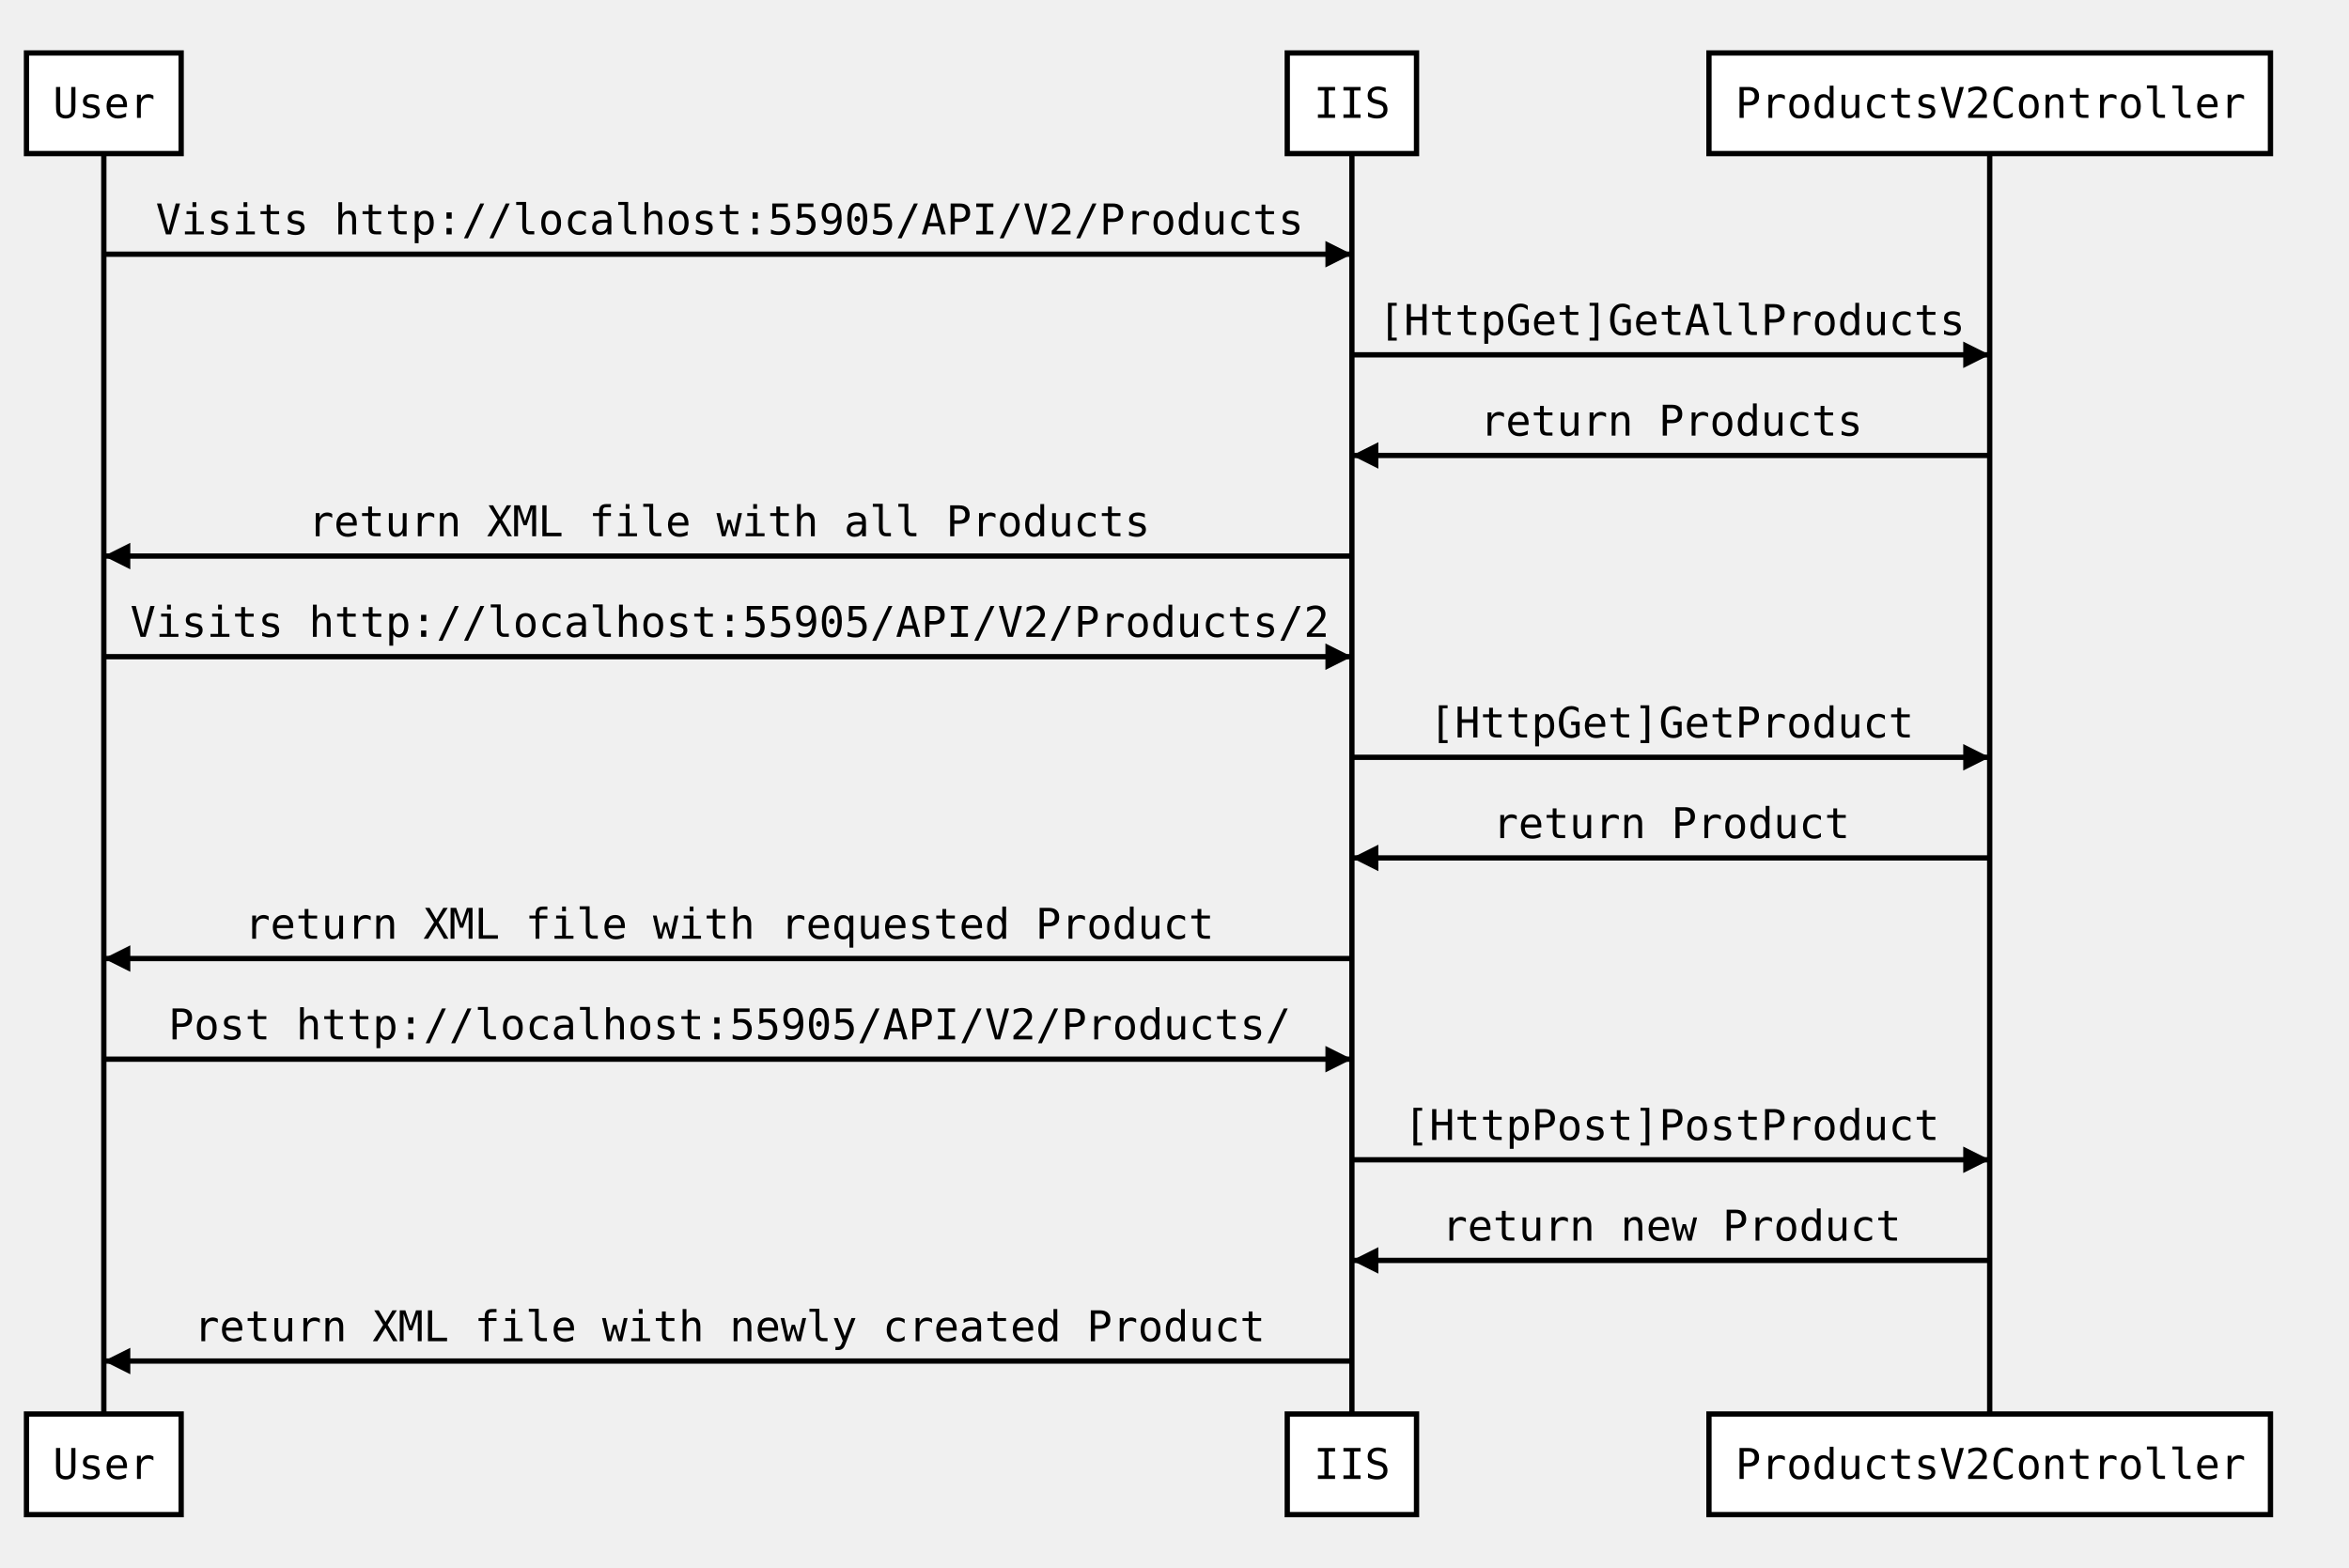
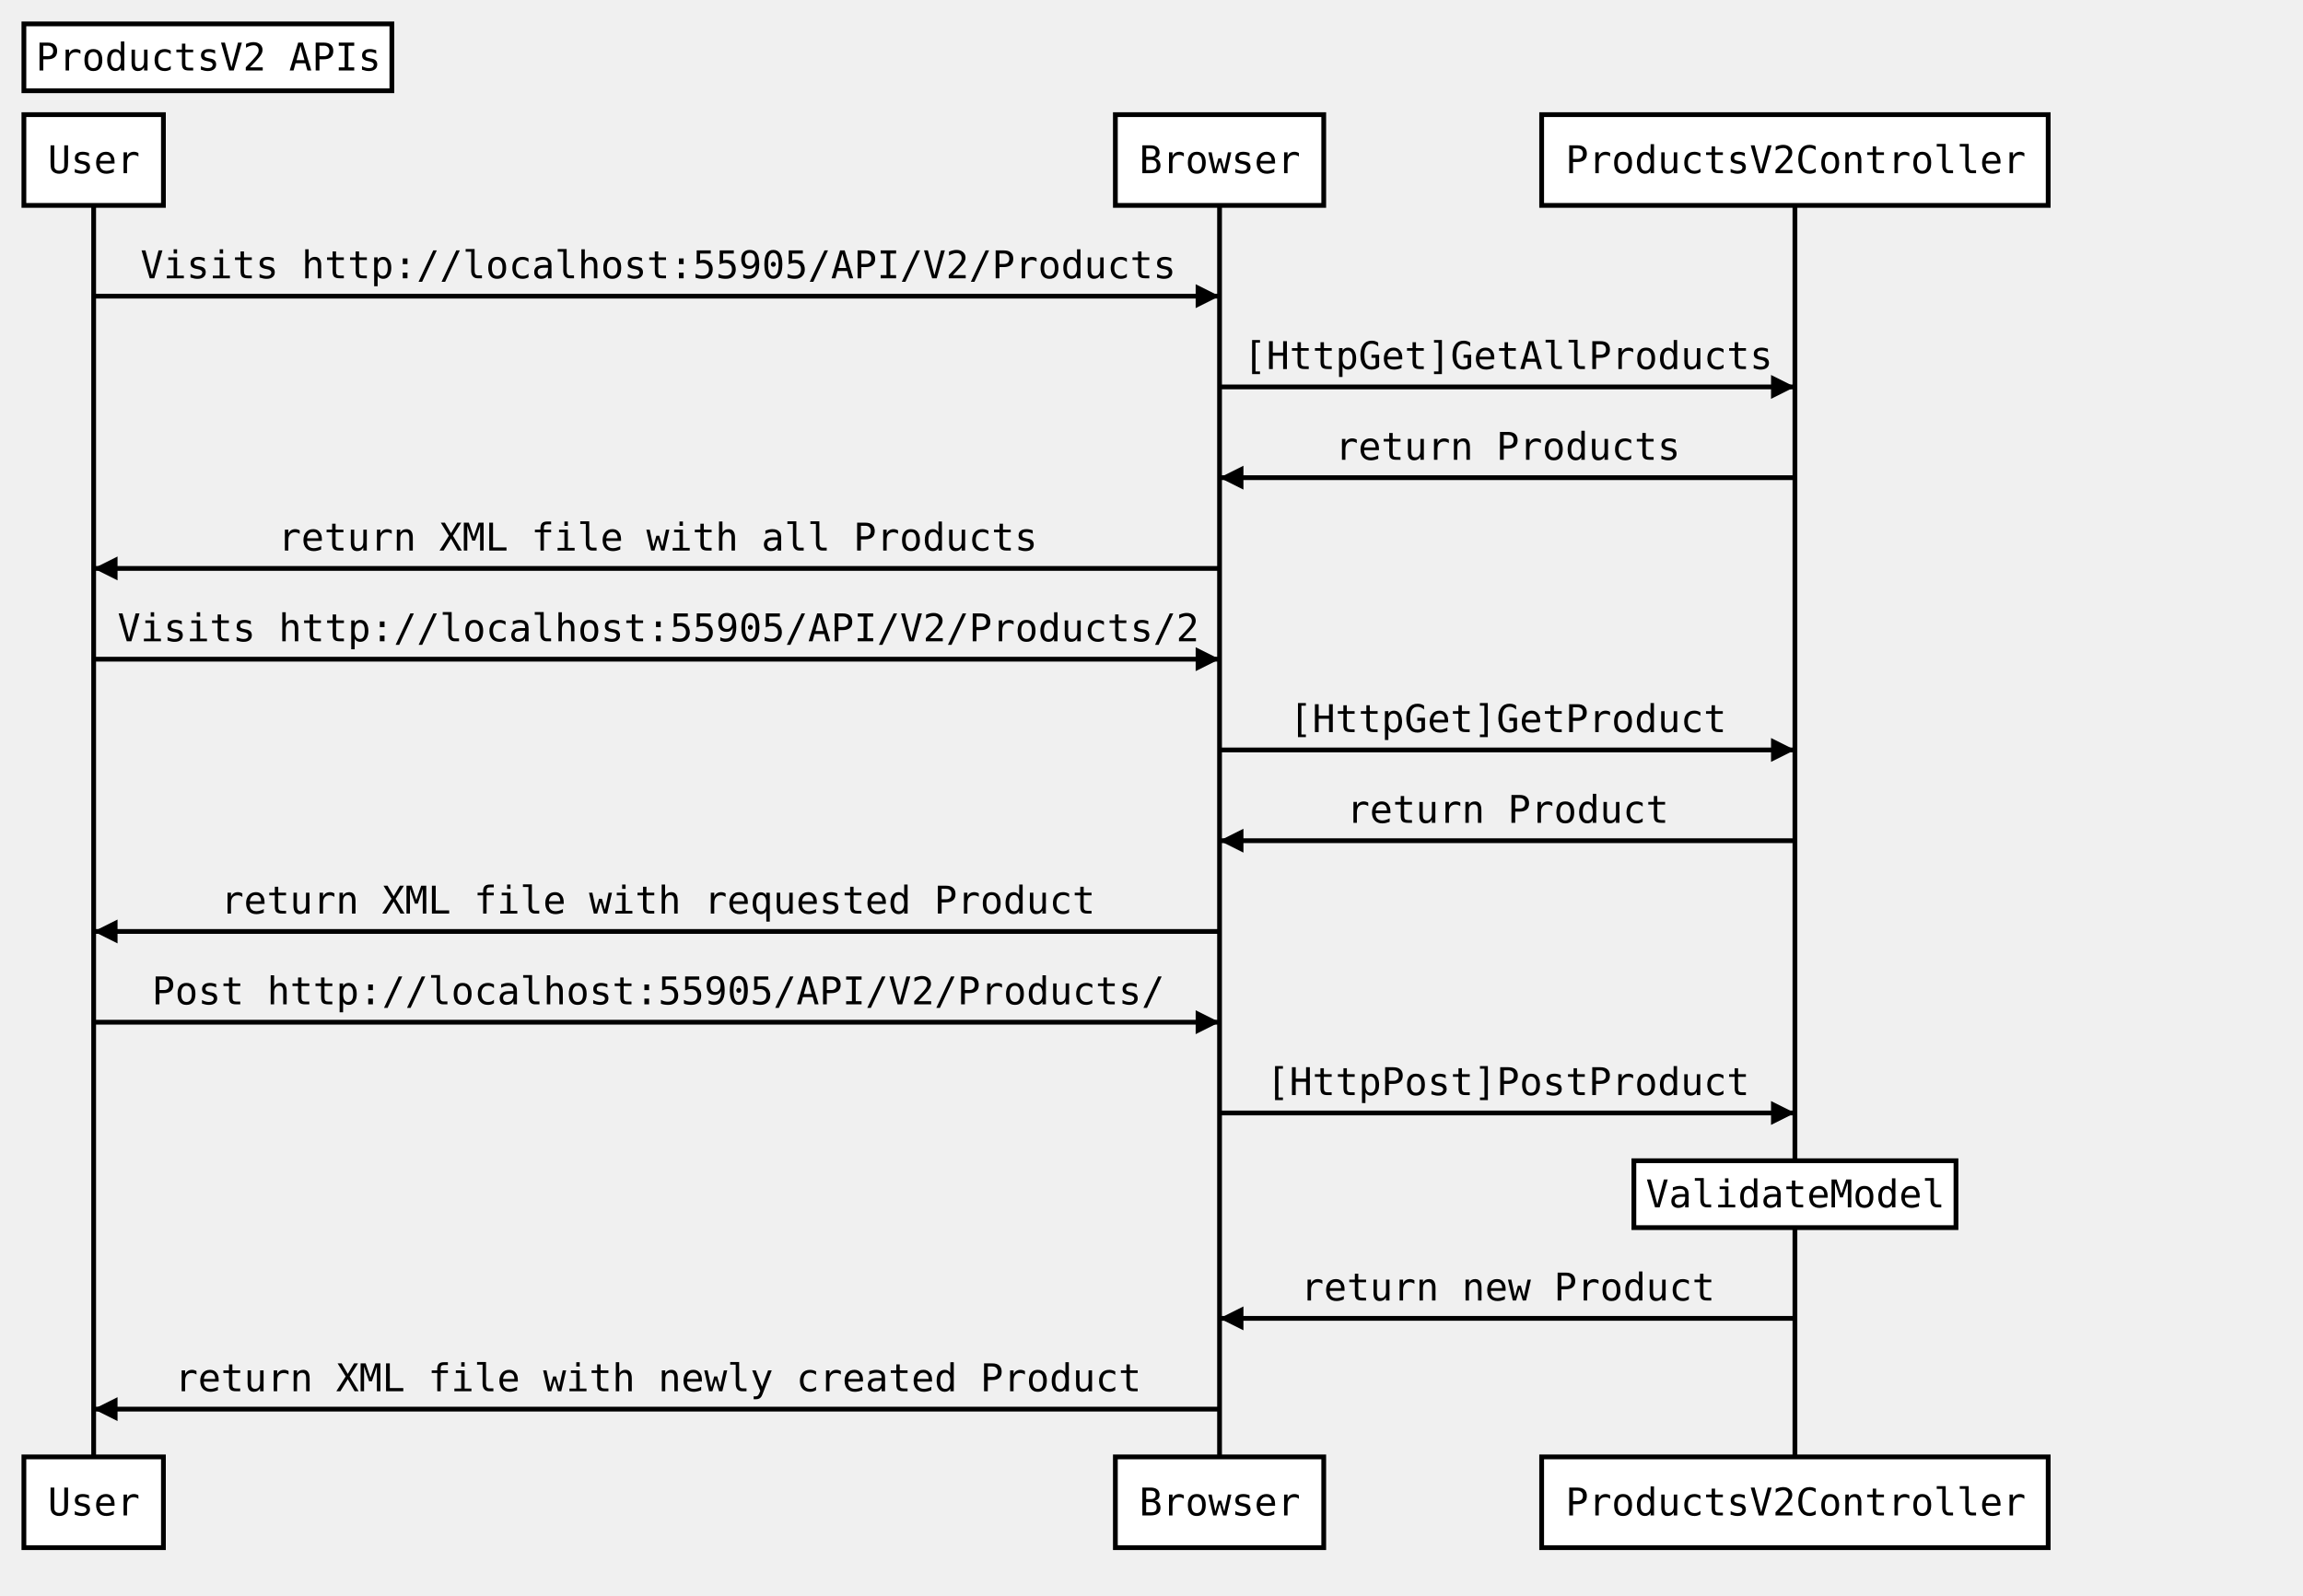
- <svg xmlns="http://www.w3.org/2000/svg" width="887" height="592">
-   <source>User-&gt;IIS: Visits http://localhost:55905/API/V2/Products
- IIS-&gt;ProductsV2Controller: [HttpGet]GetAllProducts
- ProductsV2Controller-&gt;IIS: return Products
- IIS-&gt;User: return XML file with all Products
- User-&gt;IIS: Visits http://localhost:55905/API/V2/Products/2
- IIS-&gt;ProductsV2Controller: [HttpGet]GetProduct
- ProductsV2Controller-&gt;IIS: return Product
- IIS-&gt;User: return XML file with requested Product
- User-&gt;IIS: Post http://localhost:55905/API/V2/Products/
- IIS-&gt;ProductsV2Controller: [HttpPost]PostProduct
- ProductsV2Controller-&gt;IIS: return new Product
- IIS-&gt;User: return XML file with newly created Product</source>
+ <svg xmlns="http://www.w3.org/2000/svg" width="964" height="668">
+   <source>Title: ProductsV2 APIs
+ User-&gt;Browser: Visits http://localhost:55905/API/V2/Products
+ Browser-&gt;ProductsV2Controller: [HttpGet]GetAllProducts
+ ProductsV2Controller-&gt;Browser: return Products
+ Browser-&gt;User: return XML file with all Products
+ User-&gt;Browser: Visits http://localhost:55905/API/V2/Products/2
+ Browser-&gt;ProductsV2Controller: [HttpGet]GetProduct
+ ProductsV2Controller-&gt;Browser: return Product
+ Browser-&gt;User: return XML file with requested Product
+ User-&gt;Browser: Post http://localhost:55905/API/V2/Products/
+ Browser-&gt;ProductsV2Controller: [HttpPost]PostProduct
+ Note over ProductsV2Controller: ValidateModel
+ ProductsV2Controller-&gt;Browser: return new Product
+ Browser-&gt;User: return XML file with newly created Product</source>
  <defs>
    <marker viewBox="0 0 5 5" markerWidth="5" markerHeight="5" orient="auto" refX="5" refY="2.5" id="markerArrowBlock">
      <path d="M 0 0 L 5 2.5 L 0 5 z" />
    </marker>
    <marker viewBox="0 0 9.6 16" markerWidth="4" markerHeight="16" orient="auto" refX="9.6" refY="8" id="markerArrowOpen">
      <path d="M 9.6,8 1.92,16 0,13.7 5.76,8 0,2.286 1.92,0 9.6,8 z" />
    </marker>
  </defs>
-   <g class="title" />
+   <g class="title">
+     <rect x="10" y="10" width="154.031" height="28" stroke="#000000" fill="#ffffff" style="stroke-width: 2px;" />
+     <text x="15" y="29.516" style="font-size: 16px; font-family: &quot;Andale Mono&quot;, monospace;">
+       <tspan x="15">ProductsV2 APIs</tspan>
+     </text>
+   </g>
  <g class="actor">
-     <rect x="10" y="20" width="58.406" height="38" stroke="#000000" fill="#ffffff" style="stroke-width: 2px;" />
-     <text x="20" y="44.516" style="font-size: 16px; font-family: &quot;Andale Mono&quot;, monospace;">
+     <rect x="10" y="48" width="58.406" height="38" stroke="#000000" fill="#ffffff" style="stroke-width: 2px;" />
+     <text x="20" y="72.516" style="font-size: 16px; font-family: &quot;Andale Mono&quot;, monospace;">
      <tspan x="20">User</tspan>
    </text>
  </g>
  <g class="actor">
-     <rect x="10" y="534" width="58.406" height="38" stroke="#000000" fill="#ffffff" style="stroke-width: 2px;" />
-     <text x="20" y="558.516" style="font-size: 16px; font-family: &quot;Andale Mono&quot;, monospace;">
+     <rect x="10" y="610" width="58.406" height="38" stroke="#000000" fill="#ffffff" style="stroke-width: 2px;" />
+     <text x="20" y="634.516" style="font-size: 16px; font-family: &quot;Andale Mono&quot;, monospace;">
      <tspan x="20">User</tspan>
    </text>
  </g>
-   <line x1="39.203" x2="39.203" y1="58" y2="534" stroke="#000000" fill="none" style="stroke-width: 2px;" />
+   <line x1="39.203" x2="39.203" y1="86" y2="610" stroke="#000000" fill="none" style="stroke-width: 2px;" />
  <g class="actor">
-     <rect x="486.078" y="20" width="48.812" height="38" stroke="#000000" fill="#ffffff" style="stroke-width: 2px;" />
-     <text x="496.078" y="44.516" style="font-size: 16px; font-family: &quot;Andale Mono&quot;, monospace;">
-       <tspan x="496.078">IIS</tspan>
+     <rect x="466.875" y="48" width="87.219" height="38" stroke="#000000" fill="#ffffff" style="stroke-width: 2px;" />
+     <text x="476.875" y="72.516" style="font-size: 16px; font-family: &quot;Andale Mono&quot;, monospace;">
+       <tspan x="476.875">Browser</tspan>
    </text>
  </g>
  <g class="actor">
-     <rect x="486.078" y="534" width="48.812" height="38" stroke="#000000" fill="#ffffff" style="stroke-width: 2px;" />
-     <text x="496.078" y="558.516" style="font-size: 16px; font-family: &quot;Andale Mono&quot;, monospace;">
-       <tspan x="496.078">IIS</tspan>
+     <rect x="466.875" y="610" width="87.219" height="38" stroke="#000000" fill="#ffffff" style="stroke-width: 2px;" />
+     <text x="476.875" y="634.516" style="font-size: 16px; font-family: &quot;Andale Mono&quot;, monospace;">
+       <tspan x="476.875">Browser</tspan>
    </text>
  </g>
-   <line x1="510.484" x2="510.484" y1="58" y2="534" stroke="#000000" fill="none" style="stroke-width: 2px;" />
+   <line x1="510.484" x2="510.484" y1="86" y2="610" stroke="#000000" fill="none" style="stroke-width: 2px;" />
  <g class="actor">
-     <rect x="645.312" y="20" width="212.031" height="38" stroke="#000000" fill="#ffffff" style="stroke-width: 2px;" />
-     <text x="655.312" y="44.516" style="font-size: 16px; font-family: &quot;Andale Mono&quot;, monospace;">
+     <rect x="645.312" y="48" width="212.031" height="38" stroke="#000000" fill="#ffffff" style="stroke-width: 2px;" />
+     <text x="655.312" y="72.516" style="font-size: 16px; font-family: &quot;Andale Mono&quot;, monospace;">
      <tspan x="655.312">ProductsV2Controller</tspan>
    </text>
  </g>
  <g class="actor">
-     <rect x="645.312" y="534" width="212.031" height="38" stroke="#000000" fill="#ffffff" style="stroke-width: 2px;" />
-     <text x="655.312" y="558.516" style="font-size: 16px; font-family: &quot;Andale Mono&quot;, monospace;">
+     <rect x="645.312" y="610" width="212.031" height="38" stroke="#000000" fill="#ffffff" style="stroke-width: 2px;" />
+     <text x="655.312" y="634.516" style="font-size: 16px; font-family: &quot;Andale Mono&quot;, monospace;">
      <tspan x="655.312">ProductsV2Controller</tspan>
    </text>
  </g>
-   <line x1="751.328" x2="751.328" y1="58" y2="534" stroke="#000000" fill="none" style="stroke-width: 2px;" />
+   <line x1="751.328" x2="751.328" y1="86" y2="610" stroke="#000000" fill="none" style="stroke-width: 2px;" />
  <g class="signal">
-     <text x="58.805" y="88.516" style="font-size: 16px; font-family: &quot;Andale Mono&quot;, monospace;">
+     <text x="58.805" y="116.516" style="font-size: 16px; font-family: &quot;Andale Mono&quot;, monospace;">
      <tspan x="58.805">Visits http://localhost:55905/API/V2/Products</tspan>
    </text>
-     <line x1="39.203" x2="510.484" y1="96" y2="96" stroke="#000000" fill="none" style="stroke-width: 2px; marker-end: url(#markerArrowBlock);" />
+     <line x1="39.203" x2="510.484" y1="124" y2="124" stroke="#000000" fill="none" style="stroke-width: 2px; marker-end: url(#markerArrowBlock);" />
  </g>
  <g class="signal">
-     <text x="520.484" y="126.516" style="font-size: 16px; font-family: &quot;Andale Mono&quot;, monospace;">
+     <text x="520.484" y="154.516" style="font-size: 16px; font-family: &quot;Andale Mono&quot;, monospace;">
      <tspan x="520.484">[HttpGet]GetAllProducts</tspan>
    </text>
-     <line x1="510.484" x2="751.328" y1="134" y2="134" stroke="#000000" fill="none" style="stroke-width: 2px; marker-end: url(#markerArrowBlock);" />
+     <line x1="510.484" x2="751.328" y1="162" y2="162" stroke="#000000" fill="none" style="stroke-width: 2px; marker-end: url(#markerArrowBlock);" />
  </g>
  <g class="signal">
-     <text x="558.891" y="164.516" style="font-size: 16px; font-family: &quot;Andale Mono&quot;, monospace;">
+     <text x="558.891" y="192.516" style="font-size: 16px; font-family: &quot;Andale Mono&quot;, monospace;">
      <tspan x="558.891">return Products</tspan>
    </text>
-     <line x1="751.328" x2="510.484" y1="172" y2="172" stroke="#000000" fill="none" style="stroke-width: 2px; marker-end: url(#markerArrowBlock);" />
+     <line x1="751.328" x2="510.484" y1="200" y2="200" stroke="#000000" fill="none" style="stroke-width: 2px; marker-end: url(#markerArrowBlock);" />
  </g>
  <g class="signal">
-     <text x="116.414" y="202.516" style="font-size: 16px; font-family: &quot;Andale Mono&quot;, monospace;">
+     <text x="116.414" y="230.516" style="font-size: 16px; font-family: &quot;Andale Mono&quot;, monospace;">
      <tspan x="116.414">return XML file with all Products</tspan>
    </text>
-     <line x1="510.484" x2="39.203" y1="210" y2="210" stroke="#000000" fill="none" style="stroke-width: 2px; marker-end: url(#markerArrowBlock);" />
+     <line x1="510.484" x2="39.203" y1="238" y2="238" stroke="#000000" fill="none" style="stroke-width: 2px; marker-end: url(#markerArrowBlock);" />
  </g>
  <g class="signal">
-     <text x="49.203" y="240.516" style="font-size: 16px; font-family: &quot;Andale Mono&quot;, monospace;">
+     <text x="49.203" y="268.516" style="font-size: 16px; font-family: &quot;Andale Mono&quot;, monospace;">
      <tspan x="49.203">Visits http://localhost:55905/API/V2/Products/2</tspan>
    </text>
-     <line x1="39.203" x2="510.484" y1="248" y2="248" stroke="#000000" fill="none" style="stroke-width: 2px; marker-end: url(#markerArrowBlock);" />
+     <line x1="39.203" x2="510.484" y1="276" y2="276" stroke="#000000" fill="none" style="stroke-width: 2px; marker-end: url(#markerArrowBlock);" />
  </g>
  <g class="signal">
-     <text x="539.688" y="278.516" style="font-size: 16px; font-family: &quot;Andale Mono&quot;, monospace;">
+     <text x="539.688" y="306.516" style="font-size: 16px; font-family: &quot;Andale Mono&quot;, monospace;">
      <tspan x="539.688">[HttpGet]GetProduct</tspan>
    </text>
-     <line x1="510.484" x2="751.328" y1="286" y2="286" stroke="#000000" fill="none" style="stroke-width: 2px; marker-end: url(#markerArrowBlock);" />
+     <line x1="510.484" x2="751.328" y1="314" y2="314" stroke="#000000" fill="none" style="stroke-width: 2px; marker-end: url(#markerArrowBlock);" />
  </g>
  <g class="signal">
-     <text x="563.695" y="316.516" style="font-size: 16px; font-family: &quot;Andale Mono&quot;, monospace;">
+     <text x="563.695" y="344.516" style="font-size: 16px; font-family: &quot;Andale Mono&quot;, monospace;">
      <tspan x="563.695">return Product</tspan>
    </text>
-     <line x1="751.328" x2="510.484" y1="324" y2="324" stroke="#000000" fill="none" style="stroke-width: 2px; marker-end: url(#markerArrowBlock);" />
+     <line x1="751.328" x2="510.484" y1="352" y2="352" stroke="#000000" fill="none" style="stroke-width: 2px; marker-end: url(#markerArrowBlock);" />
  </g>
  <g class="signal">
-     <text x="92.414" y="354.516" style="font-size: 16px; font-family: &quot;Andale Mono&quot;, monospace;">
+     <text x="92.414" y="382.516" style="font-size: 16px; font-family: &quot;Andale Mono&quot;, monospace;">
      <tspan x="92.414">return XML file with requested Product</tspan>
    </text>
-     <line x1="510.484" x2="39.203" y1="362" y2="362" stroke="#000000" fill="none" style="stroke-width: 2px; marker-end: url(#markerArrowBlock);" />
+     <line x1="510.484" x2="39.203" y1="390" y2="390" stroke="#000000" fill="none" style="stroke-width: 2px; marker-end: url(#markerArrowBlock);" />
  </g>
  <g class="signal">
-     <text x="63.609" y="392.516" style="font-size: 16px; font-family: &quot;Andale Mono&quot;, monospace;">
+     <text x="63.609" y="420.516" style="font-size: 16px; font-family: &quot;Andale Mono&quot;, monospace;">
      <tspan x="63.609">Post http://localhost:55905/API/V2/Products/</tspan>
    </text>
-     <line x1="39.203" x2="510.484" y1="400" y2="400" stroke="#000000" fill="none" style="stroke-width: 2px; marker-end: url(#markerArrowBlock);" />
+     <line x1="39.203" x2="510.484" y1="428" y2="428" stroke="#000000" fill="none" style="stroke-width: 2px; marker-end: url(#markerArrowBlock);" />
  </g>
  <g class="signal">
-     <text x="530.086" y="430.516" style="font-size: 16px; font-family: &quot;Andale Mono&quot;, monospace;">
+     <text x="530.086" y="458.516" style="font-size: 16px; font-family: &quot;Andale Mono&quot;, monospace;">
      <tspan x="530.086">[HttpPost]PostProduct</tspan>
    </text>
-     <line x1="510.484" x2="751.328" y1="438" y2="438" stroke="#000000" fill="none" style="stroke-width: 2px; marker-end: url(#markerArrowBlock);" />
+     <line x1="510.484" x2="751.328" y1="466" y2="466" stroke="#000000" fill="none" style="stroke-width: 2px; marker-end: url(#markerArrowBlock);" />
+   </g>
+   <g class="note">
+     <rect x="683.914" y="486" width="134.828" height="28" stroke="#000000" fill="#ffffff" style="stroke-width: 2px;" />
+     <text x="688.914" y="505.516" style="font-size: 16px; font-family: &quot;Andale Mono&quot;, monospace;">
+       <tspan x="688.914">ValidateModel</tspan>
+     </text>
  </g>
  <g class="signal">
-     <text x="544.492" y="468.516" style="font-size: 16px; font-family: &quot;Andale Mono&quot;, monospace;">
+     <text x="544.492" y="544.516" style="font-size: 16px; font-family: &quot;Andale Mono&quot;, monospace;">
      <tspan x="544.492">return new Product</tspan>
    </text>
-     <line x1="751.328" x2="510.484" y1="476" y2="476" stroke="#000000" fill="none" style="stroke-width: 2px; marker-end: url(#markerArrowBlock);" />
+     <line x1="751.328" x2="510.484" y1="552" y2="552" stroke="#000000" fill="none" style="stroke-width: 2px; marker-end: url(#markerArrowBlock);" />
  </g>
  <g class="signal">
-     <text x="73.211" y="506.516" style="font-size: 16px; font-family: &quot;Andale Mono&quot;, monospace;">
+     <text x="73.211" y="582.516" style="font-size: 16px; font-family: &quot;Andale Mono&quot;, monospace;">
      <tspan x="73.211">return XML file with newly created Product</tspan>
    </text>
-     <line x1="510.484" x2="39.203" y1="514" y2="514" stroke="#000000" fill="none" style="stroke-width: 2px; marker-end: url(#markerArrowBlock);" />
+     <line x1="510.484" x2="39.203" y1="590" y2="590" stroke="#000000" fill="none" style="stroke-width: 2px; marker-end: url(#markerArrowBlock);" />
  </g>
</svg>
